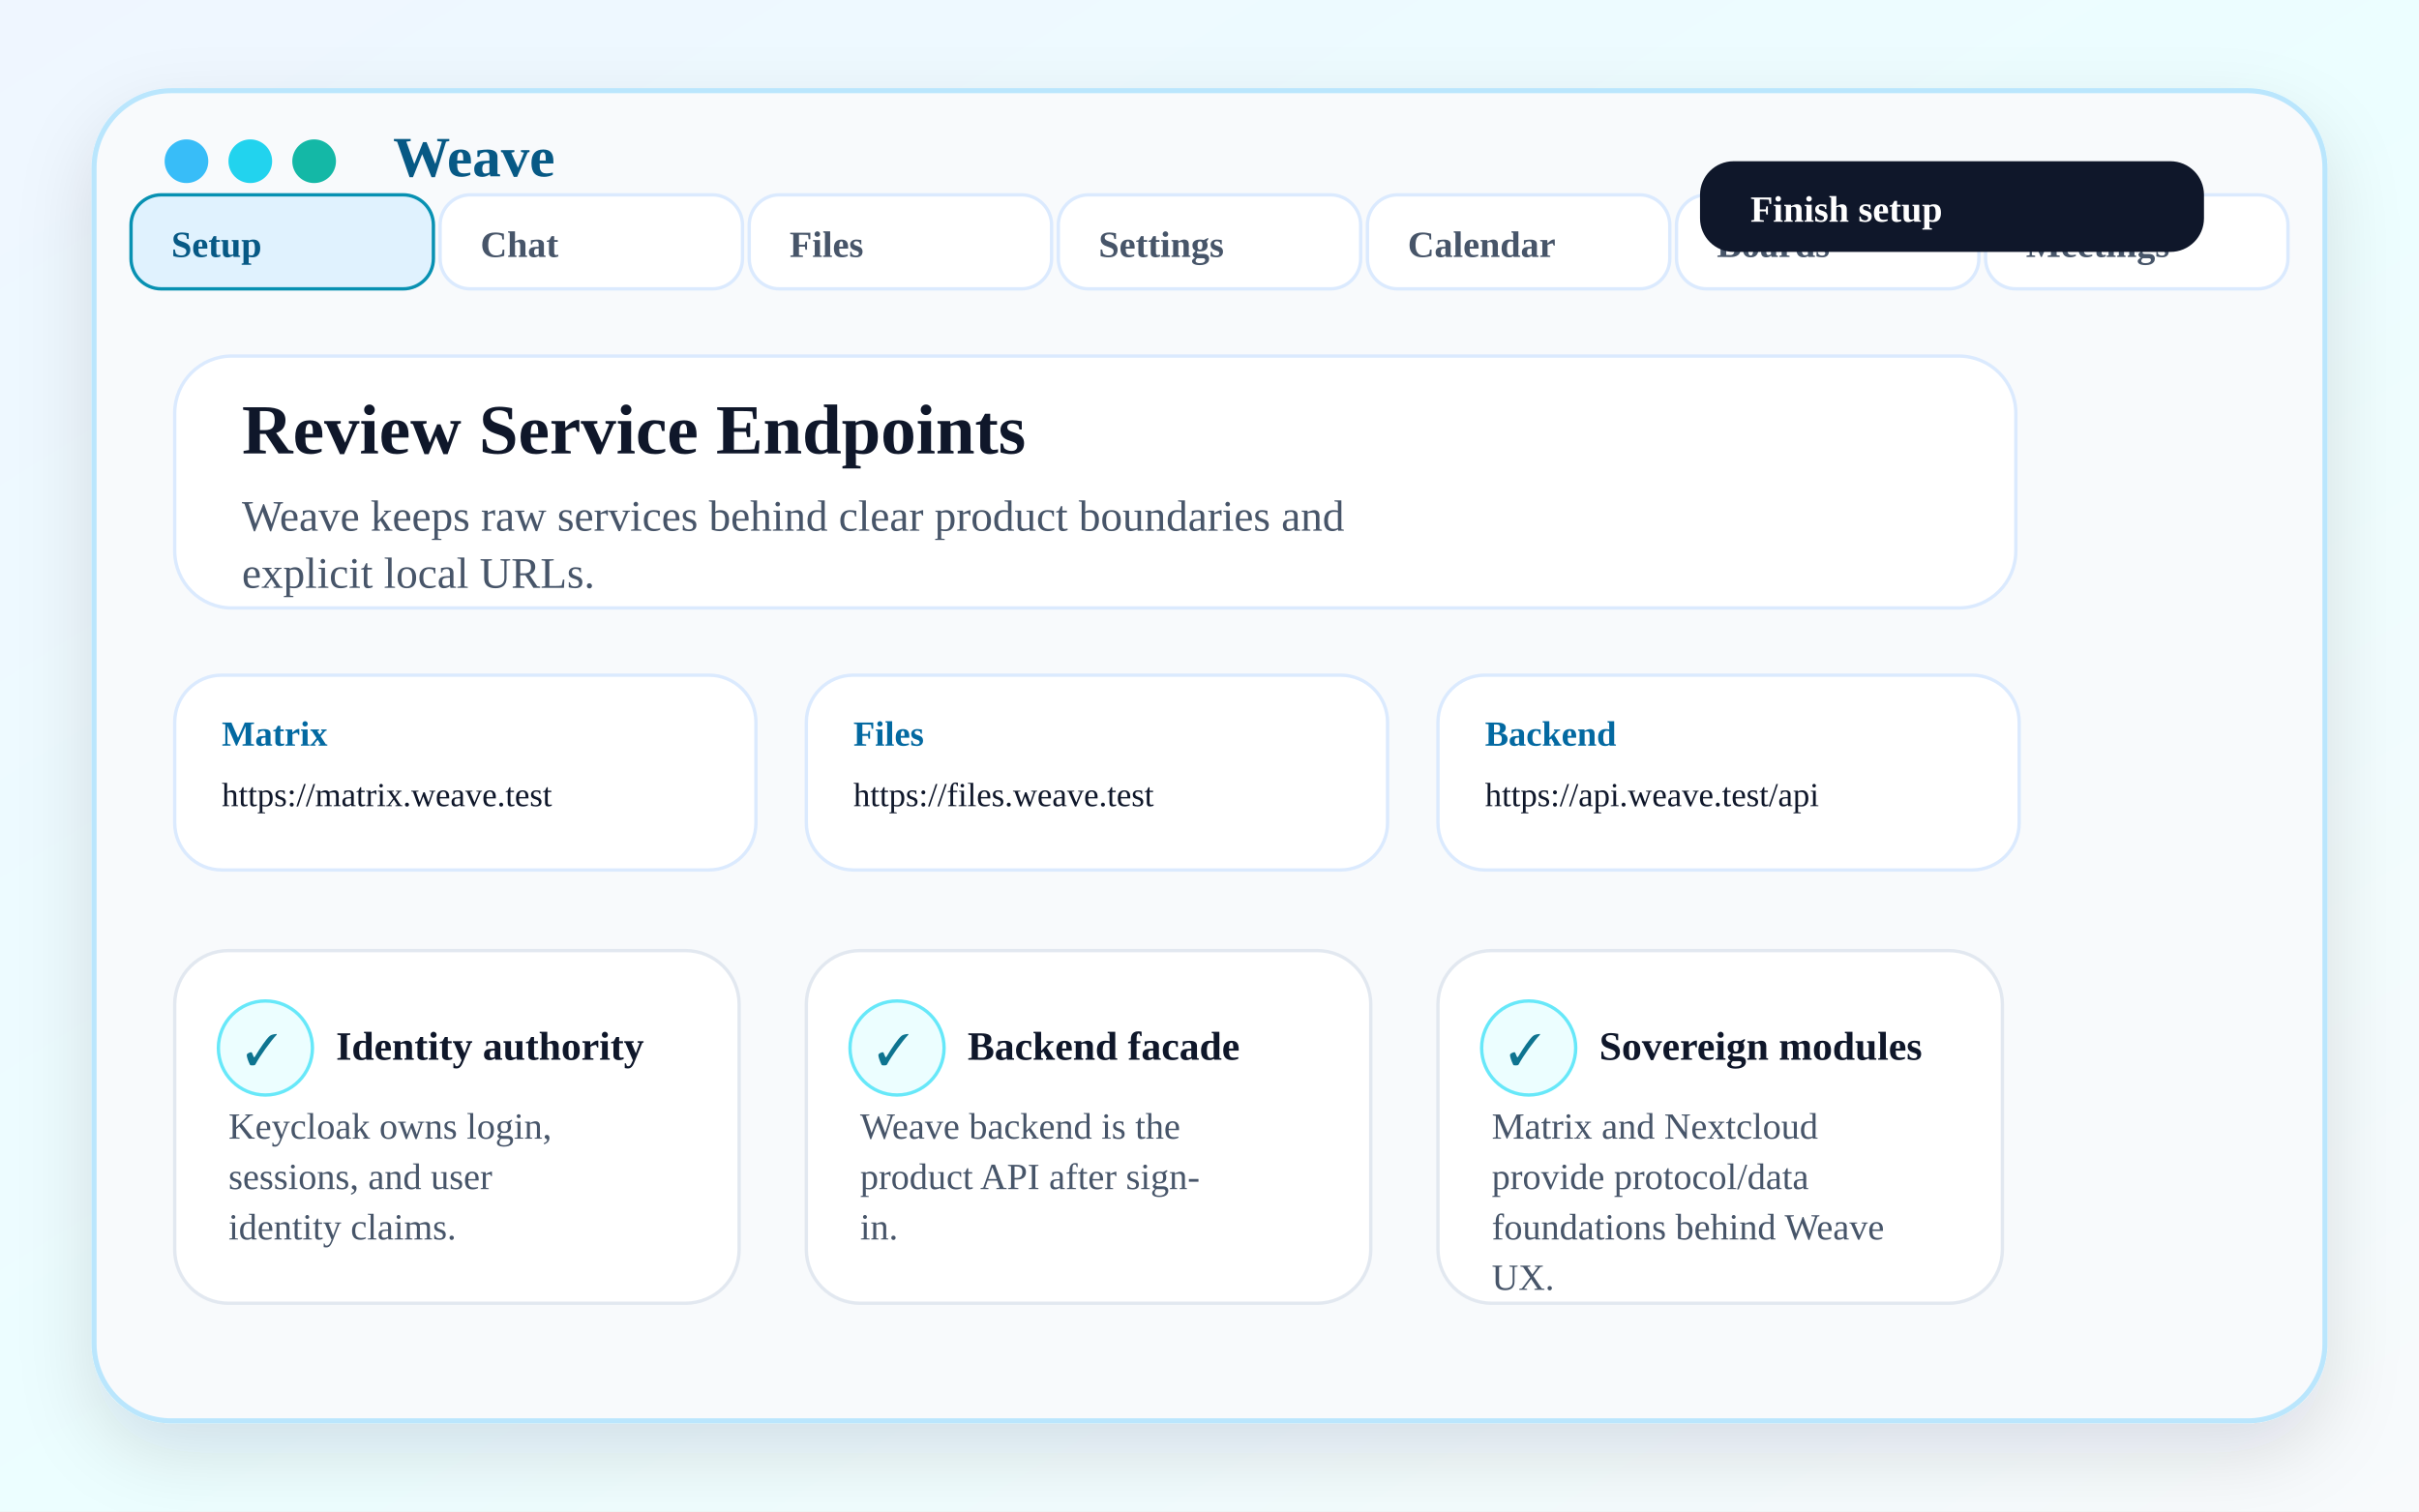
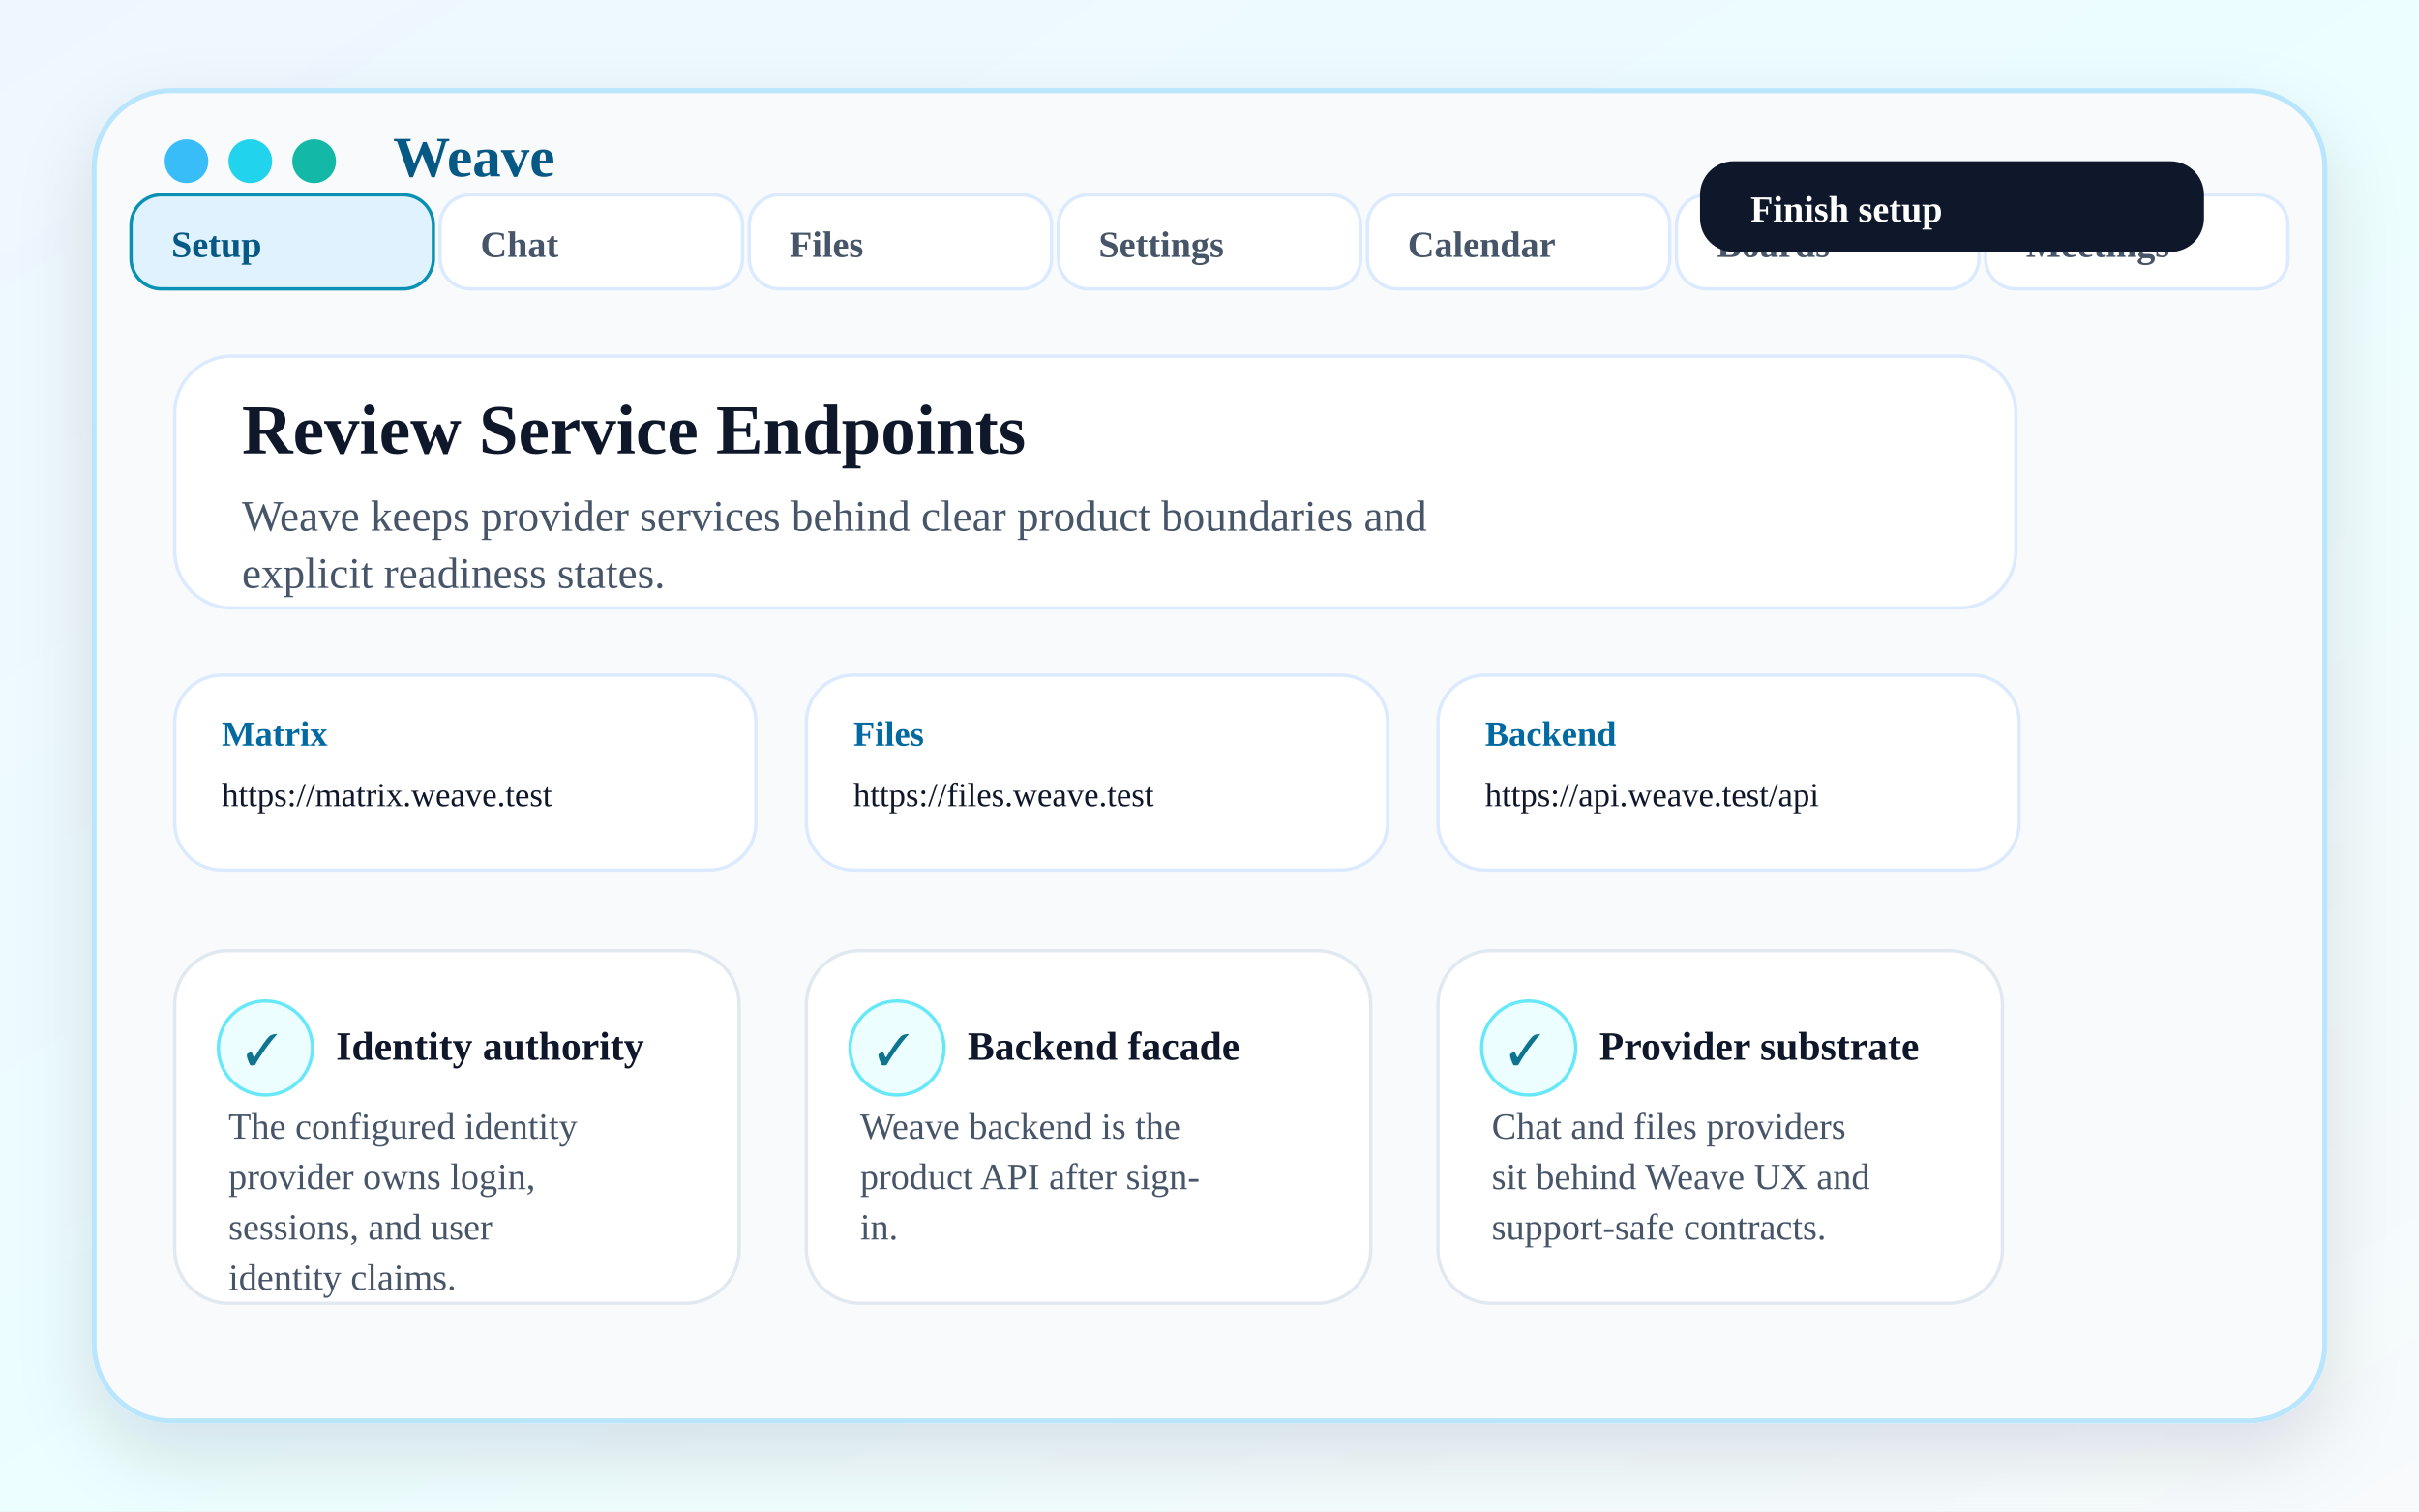
<svg xmlns="http://www.w3.org/2000/svg" width="1440" height="900" viewBox="0 0 1440 900" role="img" aria-labelledby="title desc">
  <defs>
    <linearGradient id="bg" x1="0" y1="0" x2="1" y2="1">
      <stop offset="0" stop-color="#eff6ff" />
      <stop offset="0.52" stop-color="#ecfeff" />
      <stop offset="1" stop-color="#f8fafc" />
    </linearGradient>
    <filter id="shadow" x="-10%" y="-10%" width="120%" height="130%">
      <feDropShadow dx="0" dy="18" stdDeviation="22" flood-color="#0f172a" flood-opacity="0.12" />
    </filter>
  </defs>
  <rect width="1440" height="900" fill="url(#bg)" />
  <rect x="56" y="54" width="1328" height="792" rx="46" fill="#f8fafc" stroke="#bae6fd" stroke-width="3" filter="url(#shadow)" />
  <circle cx="111" cy="96" r="13" fill="#38bdf8" />
  <circle cx="149" cy="96" r="13" fill="#22d3ee" />
  <circle cx="187" cy="96" r="13" fill="#14b8a6" />
  <text x="234" y="105" font-size="34" font-weight="900" fill="#075985">Weave</text>
  <rect x="78" y="116" width="180" height="56" rx="18" fill="#e0f2fe" stroke="#0891b2" stroke-width="2" />
  <text x="102" y="153" font-size="22" font-weight="700" fill="#075985">Setup</text>
  <rect x="262" y="116" width="180" height="56" rx="18" fill="#ffffff" stroke="#dbeafe" stroke-width="2" />
  <text x="286" y="153" font-size="22" font-weight="700" fill="#475569">Chat</text>
  <rect x="446" y="116" width="180" height="56" rx="18" fill="#ffffff" stroke="#dbeafe" stroke-width="2" />
  <text x="470" y="153" font-size="22" font-weight="700" fill="#475569">Files</text>
  <rect x="630" y="116" width="180" height="56" rx="18" fill="#ffffff" stroke="#dbeafe" stroke-width="2" />
  <text x="654" y="153" font-size="22" font-weight="700" fill="#475569">Settings</text>
  <rect x="814" y="116" width="180" height="56" rx="18" fill="#ffffff" stroke="#dbeafe" stroke-width="2" />
  <text x="838" y="153" font-size="22" font-weight="700" fill="#475569">Calendar</text>
  <rect x="998" y="116" width="180" height="56" rx="18" fill="#ffffff" stroke="#dbeafe" stroke-width="2" />
  <text x="1022" y="153" font-size="22" font-weight="700" fill="#475569">Boards</text>
  <rect x="1182" y="116" width="180" height="56" rx="18" fill="#ffffff" stroke="#dbeafe" stroke-width="2" />
  <text x="1206" y="153" font-size="22" font-weight="700" fill="#475569">Meetings</text>
  <rect x="104" y="212" width="1096" height="150" rx="34" fill="#ffffff" stroke="#dbeafe" stroke-width="2" />
  <text x="144" y="270" font-size="42" font-weight="900" fill="#0f172a">Review Service Endpoints</text>
-   <text x="144" y="316" font-size="26" font-weight="400" fill="#475569">Weave keeps raw services behind clear product boundaries and</text>
-   <text x="144" y="350" font-size="26" font-weight="400" fill="#475569">explicit local URLs.</text>
+   <text x="144" y="316" font-size="26" font-weight="400" fill="#475569">Weave keeps provider services behind clear product boundaries and</text>
+   <text x="144" y="350" font-size="26" font-weight="400" fill="#475569">explicit readiness states.</text>
  <rect x="104" y="402" width="346" height="116" rx="28" fill="#ffffff" stroke="#dbeafe" stroke-width="2" />
  <text x="132" y="444" font-size="21" font-weight="700" fill="#0369a1">Matrix</text>
  <text x="132" y="480" font-size="20" font-weight="400" fill="#0f172a">https://matrix.weave.test</text>
  <rect x="480" y="402" width="346" height="116" rx="28" fill="#ffffff" stroke="#dbeafe" stroke-width="2" />
  <text x="508" y="444" font-size="21" font-weight="700" fill="#0369a1">Files</text>
  <text x="508" y="480" font-size="20" font-weight="400" fill="#0f172a">https://files.weave.test</text>
  <rect x="856" y="402" width="346" height="116" rx="28" fill="#ffffff" stroke="#dbeafe" stroke-width="2" />
  <text x="884" y="444" font-size="21" font-weight="700" fill="#0369a1">Backend</text>
  <text x="884" y="480" font-size="20" font-weight="400" fill="#0f172a">https://api.weave.test/api</text>
  <rect x="104" y="566" width="336" height="210" rx="32" fill="#ffffff" stroke="#e2e8f0" stroke-width="2" />
  <circle cx="158" cy="624" r="28" fill="#ecfeff" stroke="#67e8f9" stroke-width="2" />
  <text x="146" y="634" font-size="26" font-weight="800" fill="#0e7490">✓</text>
  <text x="200" y="631" font-size="24" font-weight="800" fill="#0f172a">Identity authority</text>
-   <text x="136" y="678" font-size="22" font-weight="400" fill="#475569">Keycloak owns login,</text>
-   <text x="136" y="708" font-size="22" font-weight="400" fill="#475569">sessions, and user</text>
-   <text x="136" y="738" font-size="22" font-weight="400" fill="#475569">identity claims.</text>
+   <text x="136" y="678" font-size="22" font-weight="400" fill="#475569">The configured identity</text>
+   <text x="136" y="708" font-size="22" font-weight="400" fill="#475569">provider owns login,</text>
+   <text x="136" y="738" font-size="22" font-weight="400" fill="#475569">sessions, and user</text>
+   <text x="136" y="768" font-size="22" font-weight="400" fill="#475569">identity claims.</text>
  <rect x="480" y="566" width="336" height="210" rx="32" fill="#ffffff" stroke="#e2e8f0" stroke-width="2" />
  <circle cx="534" cy="624" r="28" fill="#ecfeff" stroke="#67e8f9" stroke-width="2" />
  <text x="522" y="634" font-size="26" font-weight="800" fill="#0e7490">✓</text>
  <text x="576" y="631" font-size="24" font-weight="800" fill="#0f172a">Backend facade</text>
  <text x="512" y="678" font-size="22" font-weight="400" fill="#475569">Weave backend is the</text>
  <text x="512" y="708" font-size="22" font-weight="400" fill="#475569">product API after sign-</text>
  <text x="512" y="738" font-size="22" font-weight="400" fill="#475569">in.</text>
  <rect x="856" y="566" width="336" height="210" rx="32" fill="#ffffff" stroke="#e2e8f0" stroke-width="2" />
  <circle cx="910" cy="624" r="28" fill="#ecfeff" stroke="#67e8f9" stroke-width="2" />
  <text x="898" y="634" font-size="26" font-weight="800" fill="#0e7490">✓</text>
-   <text x="952" y="631" font-size="24" font-weight="800" fill="#0f172a">Sovereign modules</text>
-   <text x="888" y="678" font-size="22" font-weight="400" fill="#475569">Matrix and Nextcloud</text>
-   <text x="888" y="708" font-size="22" font-weight="400" fill="#475569">provide protocol/data</text>
-   <text x="888" y="738" font-size="22" font-weight="400" fill="#475569">foundations behind Weave</text>
-   <text x="888" y="768" font-size="22" font-weight="400" fill="#475569">UX.</text>
+   <text x="952" y="631" font-size="24" font-weight="800" fill="#0f172a">Provider substrate</text>
+   <text x="888" y="678" font-size="22" font-weight="400" fill="#475569">Chat and files providers</text>
+   <text x="888" y="708" font-size="22" font-weight="400" fill="#475569">sit behind Weave UX and</text>
+   <text x="888" y="738" font-size="22" font-weight="400" fill="#475569">support-safe contracts.</text>
  <rect x="1012" y="96" width="300" height="54" rx="20" fill="#0f172a" />
  <text x="1042" y="132" font-size="22" font-weight="800" fill="#ffffff">Finish setup</text>
</svg>
